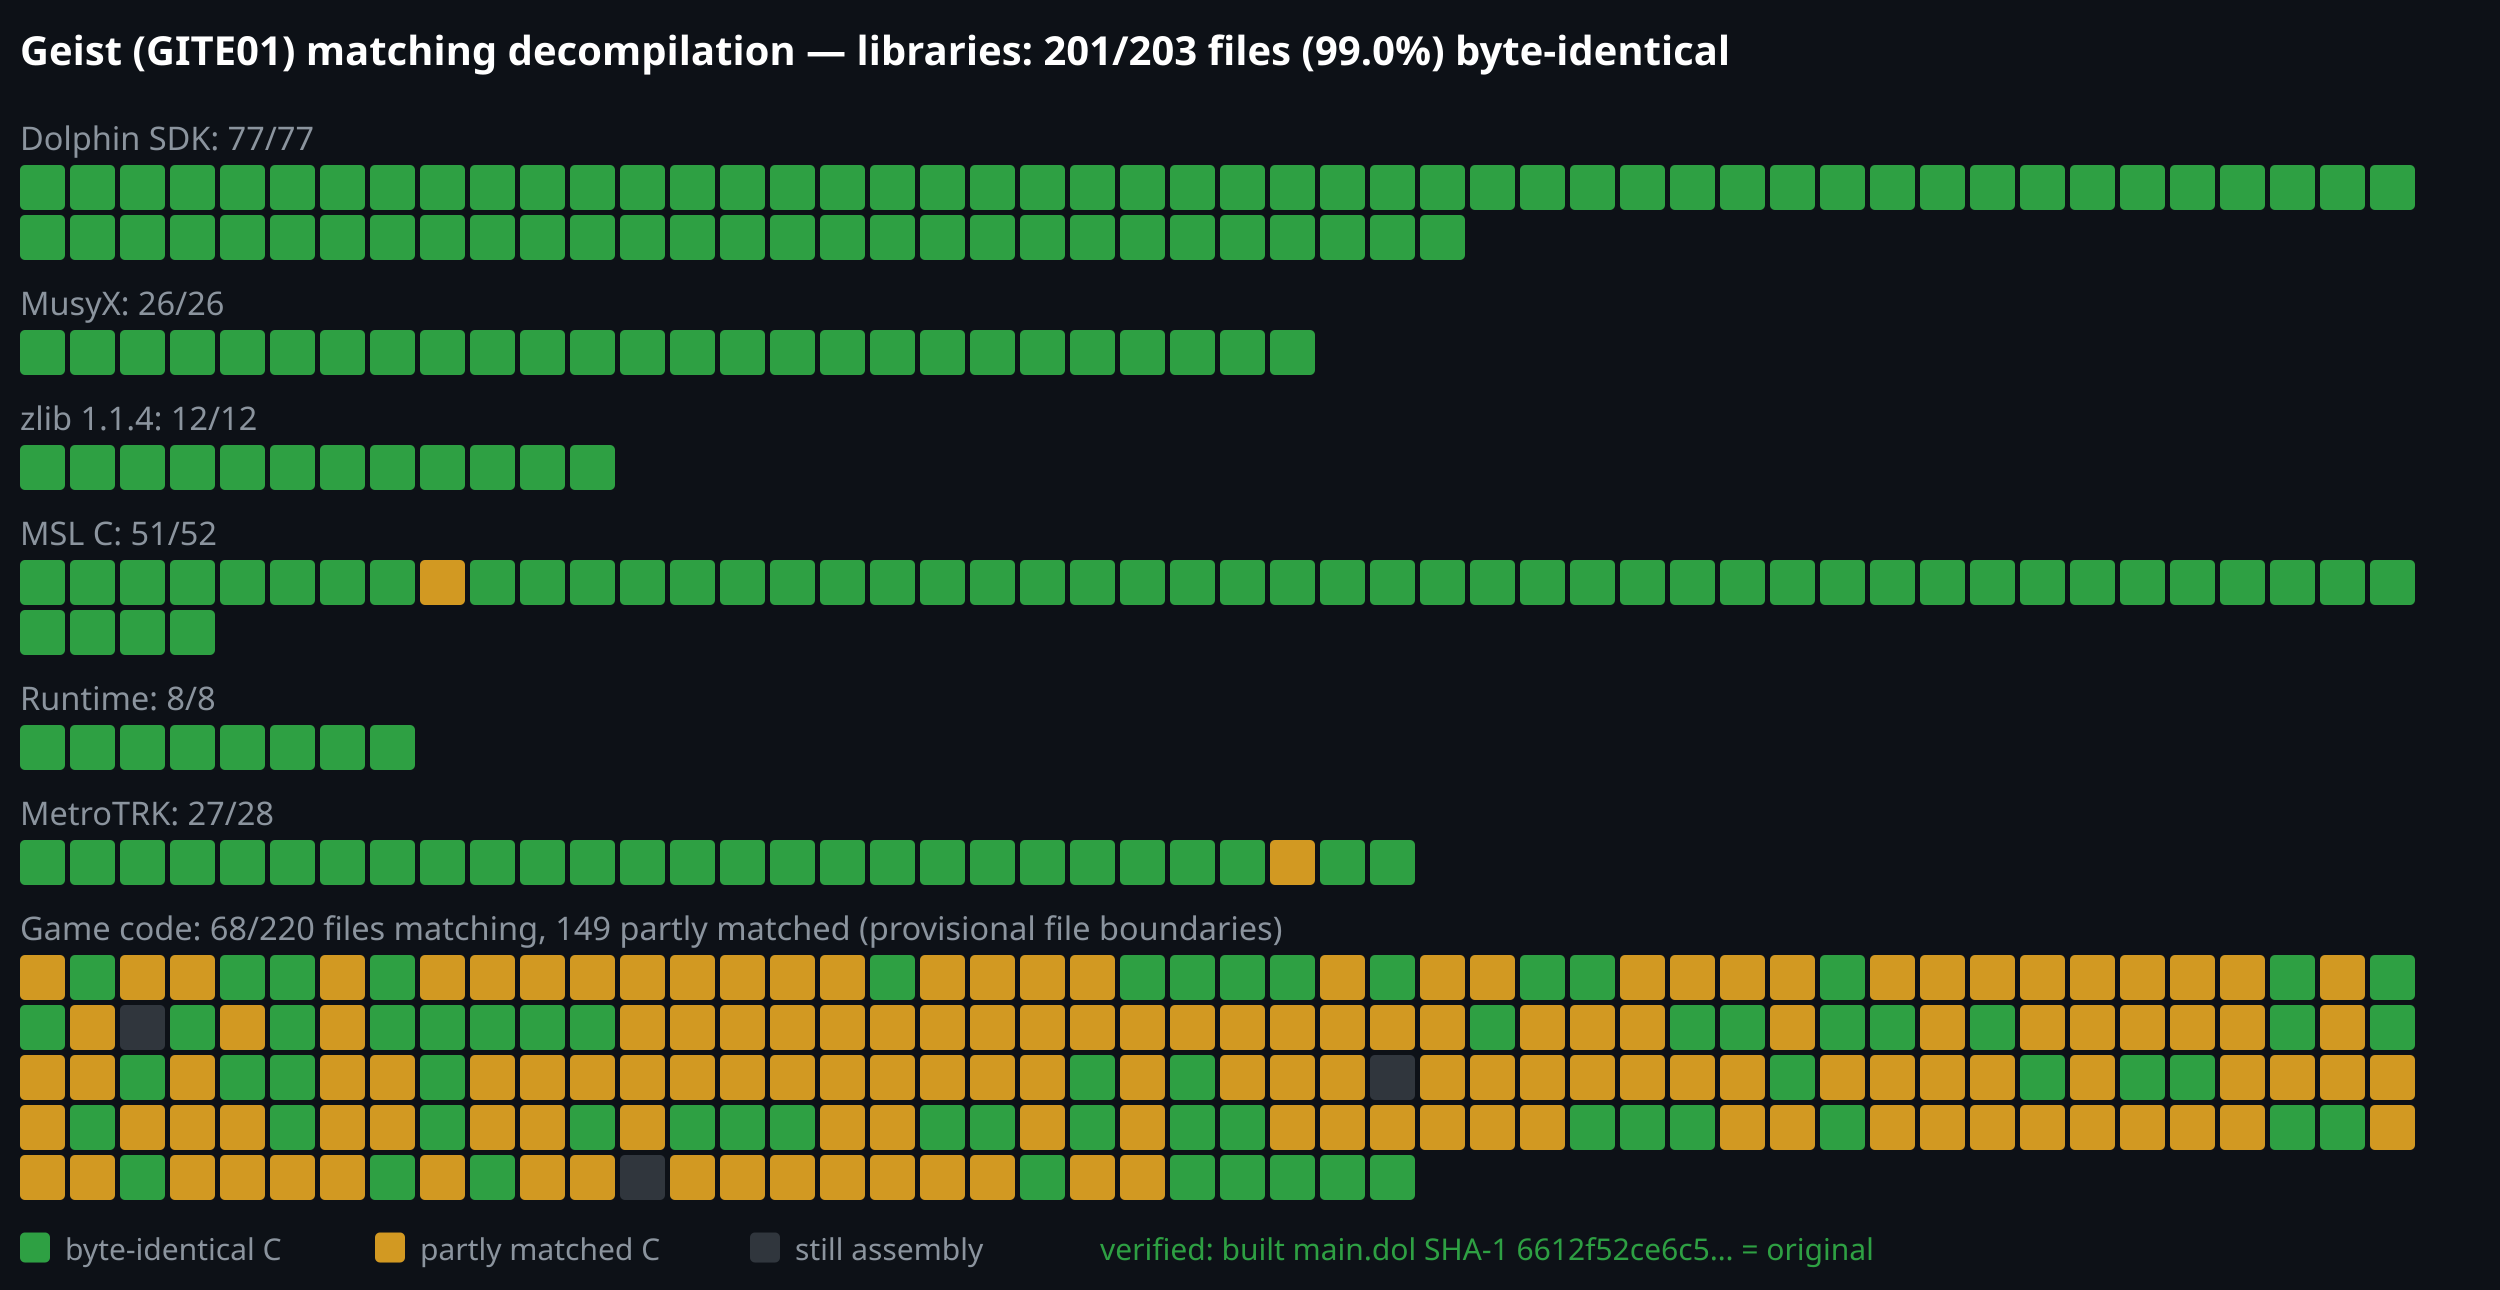
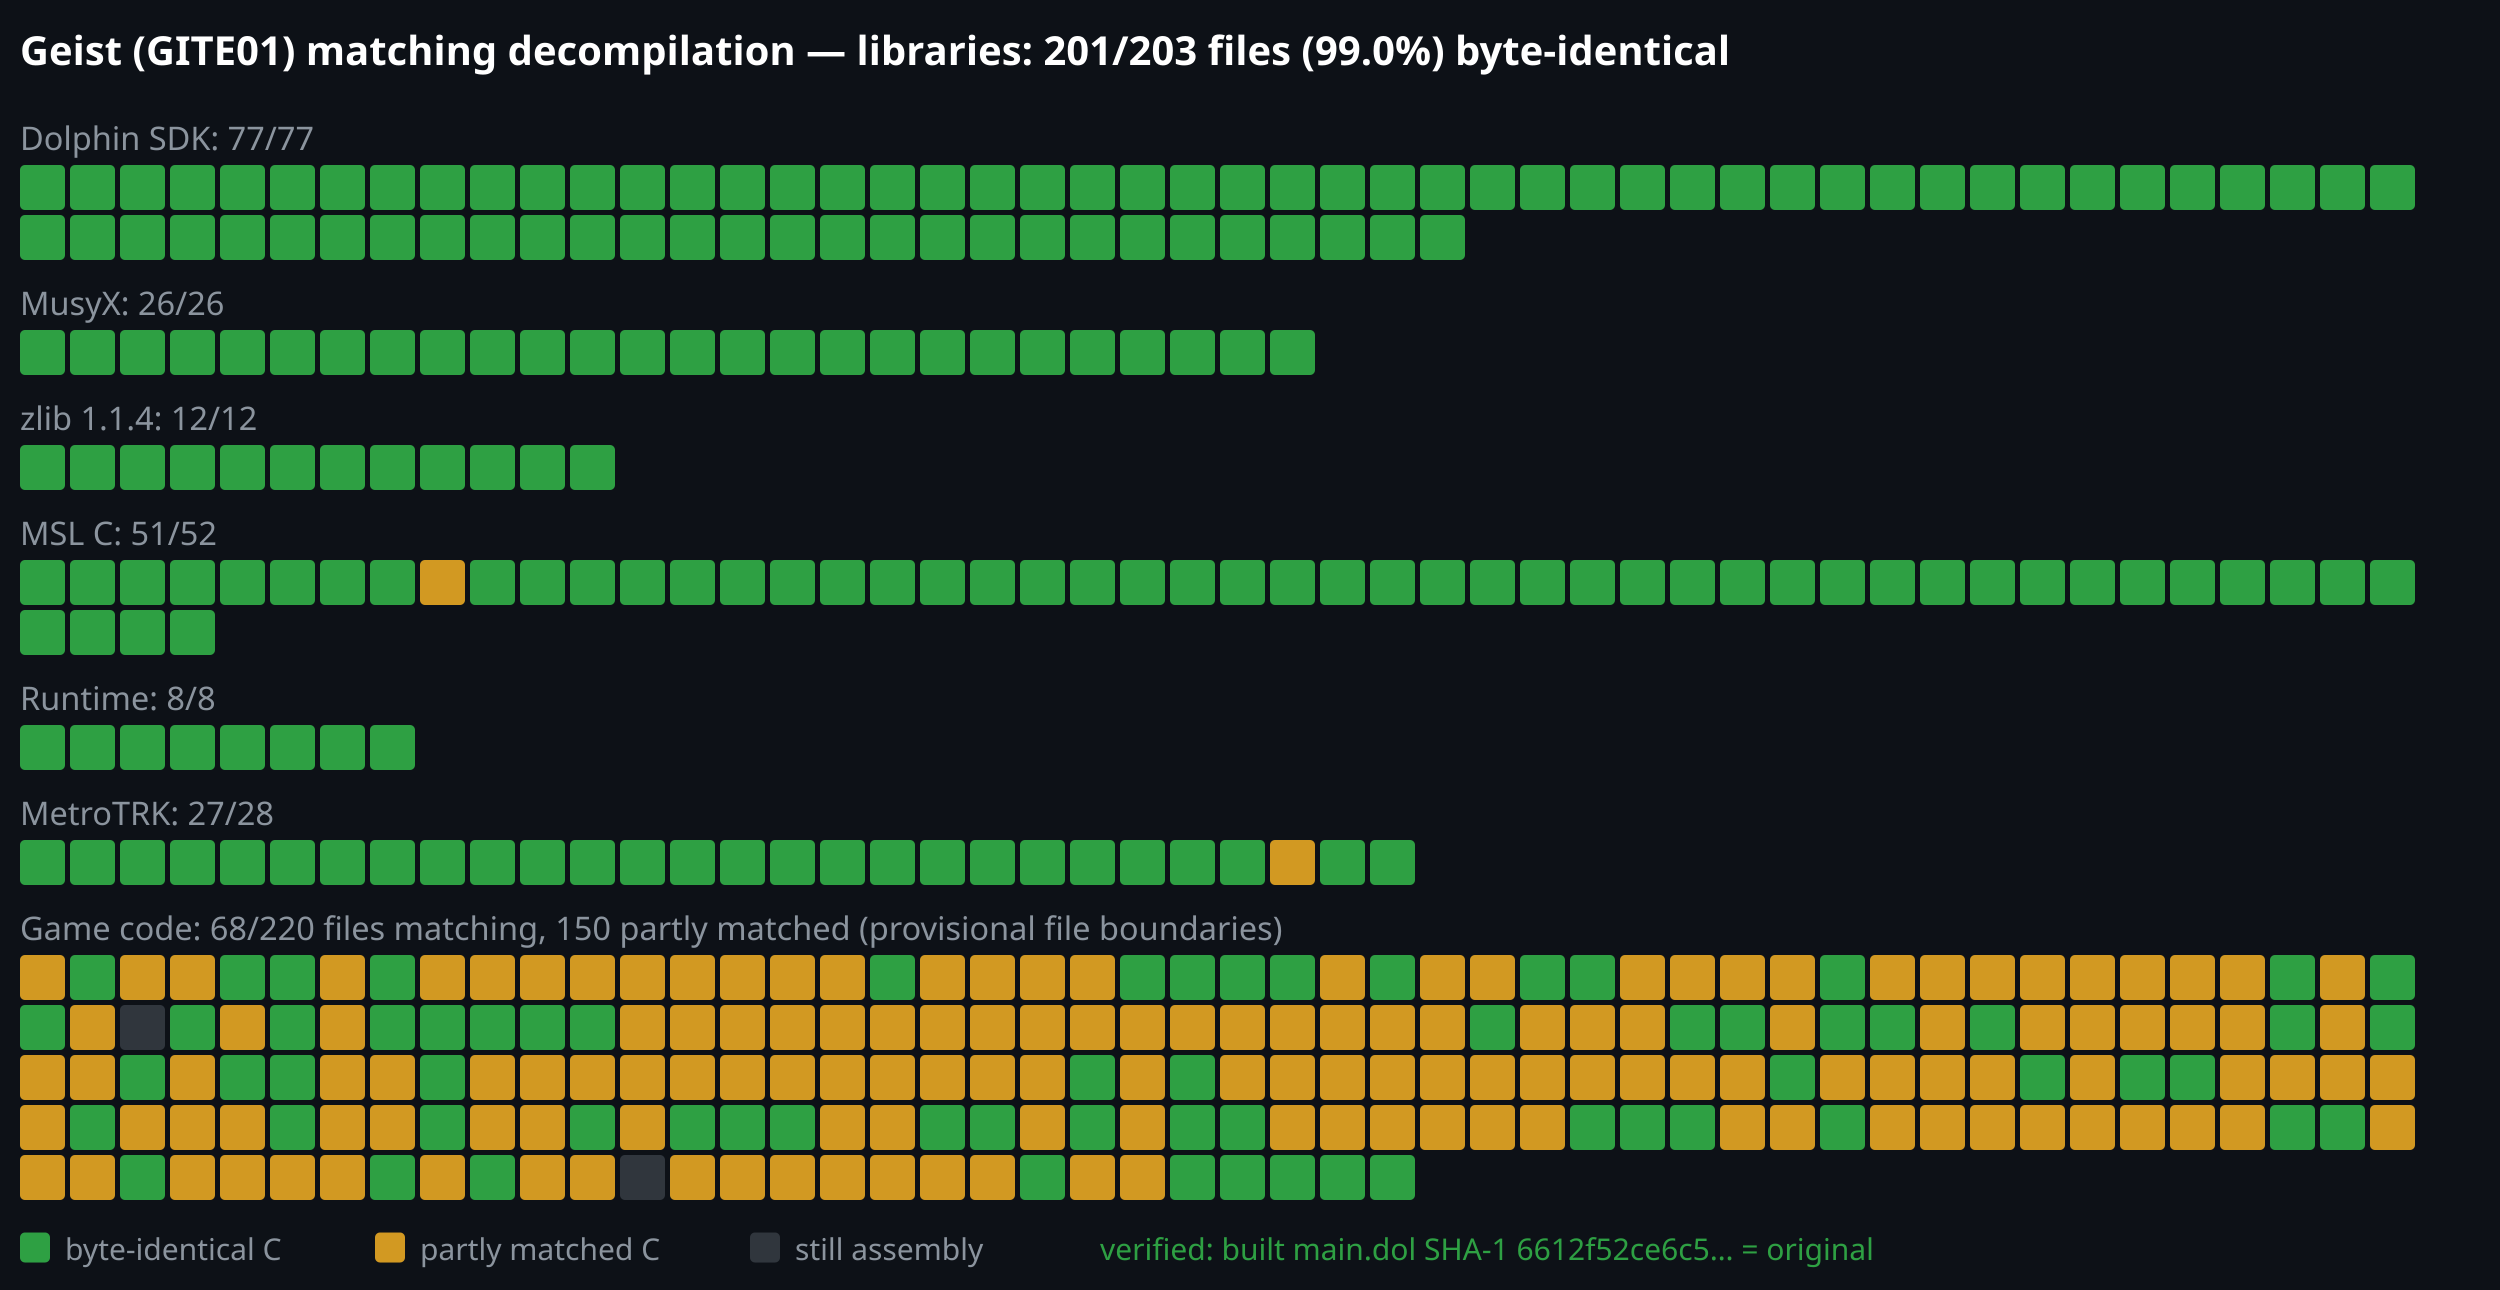
<svg xmlns="http://www.w3.org/2000/svg" viewBox="0 0 1000 516" width="1000" height="516">
  <rect width="1000" height="516" fill="#0d1117" />
  <text x="8" y="26" font-family="sans-serif" font-size="16" font-weight="bold" fill="#ffffff">Geist (GITE01) matching decompilation — libraries: 201/203 files (99.0%) byte-identical</text>
  <text x="8" y="60" font-family="sans-serif" font-size="13" font-weight="normal" fill="#8b949e">Dolphin SDK: 77/77</text>
  <rect x="8" y="66" width="18" height="18" rx="2" fill="#2ea043" />
  <rect x="28" y="66" width="18" height="18" rx="2" fill="#2ea043" />
  <rect x="48" y="66" width="18" height="18" rx="2" fill="#2ea043" />
  <rect x="68" y="66" width="18" height="18" rx="2" fill="#2ea043" />
  <rect x="88" y="66" width="18" height="18" rx="2" fill="#2ea043" />
  <rect x="108" y="66" width="18" height="18" rx="2" fill="#2ea043" />
  <rect x="128" y="66" width="18" height="18" rx="2" fill="#2ea043" />
  <rect x="148" y="66" width="18" height="18" rx="2" fill="#2ea043" />
  <rect x="168" y="66" width="18" height="18" rx="2" fill="#2ea043" />
  <rect x="188" y="66" width="18" height="18" rx="2" fill="#2ea043" />
  <rect x="208" y="66" width="18" height="18" rx="2" fill="#2ea043" />
  <rect x="228" y="66" width="18" height="18" rx="2" fill="#2ea043" />
  <rect x="248" y="66" width="18" height="18" rx="2" fill="#2ea043" />
  <rect x="268" y="66" width="18" height="18" rx="2" fill="#2ea043" />
  <rect x="288" y="66" width="18" height="18" rx="2" fill="#2ea043" />
  <rect x="308" y="66" width="18" height="18" rx="2" fill="#2ea043" />
  <rect x="328" y="66" width="18" height="18" rx="2" fill="#2ea043" />
  <rect x="348" y="66" width="18" height="18" rx="2" fill="#2ea043" />
  <rect x="368" y="66" width="18" height="18" rx="2" fill="#2ea043" />
  <rect x="388" y="66" width="18" height="18" rx="2" fill="#2ea043" />
  <rect x="408" y="66" width="18" height="18" rx="2" fill="#2ea043" />
  <rect x="428" y="66" width="18" height="18" rx="2" fill="#2ea043" />
  <rect x="448" y="66" width="18" height="18" rx="2" fill="#2ea043" />
  <rect x="468" y="66" width="18" height="18" rx="2" fill="#2ea043" />
  <rect x="488" y="66" width="18" height="18" rx="2" fill="#2ea043" />
  <rect x="508" y="66" width="18" height="18" rx="2" fill="#2ea043" />
  <rect x="528" y="66" width="18" height="18" rx="2" fill="#2ea043" />
  <rect x="548" y="66" width="18" height="18" rx="2" fill="#2ea043" />
  <rect x="568" y="66" width="18" height="18" rx="2" fill="#2ea043" />
  <rect x="588" y="66" width="18" height="18" rx="2" fill="#2ea043" />
  <rect x="608" y="66" width="18" height="18" rx="2" fill="#2ea043" />
  <rect x="628" y="66" width="18" height="18" rx="2" fill="#2ea043" />
  <rect x="648" y="66" width="18" height="18" rx="2" fill="#2ea043" />
  <rect x="668" y="66" width="18" height="18" rx="2" fill="#2ea043" />
  <rect x="688" y="66" width="18" height="18" rx="2" fill="#2ea043" />
  <rect x="708" y="66" width="18" height="18" rx="2" fill="#2ea043" />
  <rect x="728" y="66" width="18" height="18" rx="2" fill="#2ea043" />
  <rect x="748" y="66" width="18" height="18" rx="2" fill="#2ea043" />
  <rect x="768" y="66" width="18" height="18" rx="2" fill="#2ea043" />
  <rect x="788" y="66" width="18" height="18" rx="2" fill="#2ea043" />
  <rect x="808" y="66" width="18" height="18" rx="2" fill="#2ea043" />
  <rect x="828" y="66" width="18" height="18" rx="2" fill="#2ea043" />
  <rect x="848" y="66" width="18" height="18" rx="2" fill="#2ea043" />
  <rect x="868" y="66" width="18" height="18" rx="2" fill="#2ea043" />
  <rect x="888" y="66" width="18" height="18" rx="2" fill="#2ea043" />
  <rect x="908" y="66" width="18" height="18" rx="2" fill="#2ea043" />
  <rect x="928" y="66" width="18" height="18" rx="2" fill="#2ea043" />
  <rect x="948" y="66" width="18" height="18" rx="2" fill="#2ea043" />
  <rect x="8" y="86" width="18" height="18" rx="2" fill="#2ea043" />
  <rect x="28" y="86" width="18" height="18" rx="2" fill="#2ea043" />
  <rect x="48" y="86" width="18" height="18" rx="2" fill="#2ea043" />
  <rect x="68" y="86" width="18" height="18" rx="2" fill="#2ea043" />
  <rect x="88" y="86" width="18" height="18" rx="2" fill="#2ea043" />
  <rect x="108" y="86" width="18" height="18" rx="2" fill="#2ea043" />
  <rect x="128" y="86" width="18" height="18" rx="2" fill="#2ea043" />
  <rect x="148" y="86" width="18" height="18" rx="2" fill="#2ea043" />
  <rect x="168" y="86" width="18" height="18" rx="2" fill="#2ea043" />
  <rect x="188" y="86" width="18" height="18" rx="2" fill="#2ea043" />
  <rect x="208" y="86" width="18" height="18" rx="2" fill="#2ea043" />
  <rect x="228" y="86" width="18" height="18" rx="2" fill="#2ea043" />
  <rect x="248" y="86" width="18" height="18" rx="2" fill="#2ea043" />
  <rect x="268" y="86" width="18" height="18" rx="2" fill="#2ea043" />
  <rect x="288" y="86" width="18" height="18" rx="2" fill="#2ea043" />
  <rect x="308" y="86" width="18" height="18" rx="2" fill="#2ea043" />
  <rect x="328" y="86" width="18" height="18" rx="2" fill="#2ea043" />
  <rect x="348" y="86" width="18" height="18" rx="2" fill="#2ea043" />
  <rect x="368" y="86" width="18" height="18" rx="2" fill="#2ea043" />
  <rect x="388" y="86" width="18" height="18" rx="2" fill="#2ea043" />
  <rect x="408" y="86" width="18" height="18" rx="2" fill="#2ea043" />
  <rect x="428" y="86" width="18" height="18" rx="2" fill="#2ea043" />
  <rect x="448" y="86" width="18" height="18" rx="2" fill="#2ea043" />
  <rect x="468" y="86" width="18" height="18" rx="2" fill="#2ea043" />
  <rect x="488" y="86" width="18" height="18" rx="2" fill="#2ea043" />
  <rect x="508" y="86" width="18" height="18" rx="2" fill="#2ea043" />
  <rect x="528" y="86" width="18" height="18" rx="2" fill="#2ea043" />
  <rect x="548" y="86" width="18" height="18" rx="2" fill="#2ea043" />
  <rect x="568" y="86" width="18" height="18" rx="2" fill="#2ea043" />
  <text x="8" y="126" font-family="sans-serif" font-size="13" font-weight="normal" fill="#8b949e">MusyX: 26/26</text>
  <rect x="8" y="132" width="18" height="18" rx="2" fill="#2ea043" />
  <rect x="28" y="132" width="18" height="18" rx="2" fill="#2ea043" />
  <rect x="48" y="132" width="18" height="18" rx="2" fill="#2ea043" />
  <rect x="68" y="132" width="18" height="18" rx="2" fill="#2ea043" />
  <rect x="88" y="132" width="18" height="18" rx="2" fill="#2ea043" />
  <rect x="108" y="132" width="18" height="18" rx="2" fill="#2ea043" />
  <rect x="128" y="132" width="18" height="18" rx="2" fill="#2ea043" />
  <rect x="148" y="132" width="18" height="18" rx="2" fill="#2ea043" />
  <rect x="168" y="132" width="18" height="18" rx="2" fill="#2ea043" />
  <rect x="188" y="132" width="18" height="18" rx="2" fill="#2ea043" />
  <rect x="208" y="132" width="18" height="18" rx="2" fill="#2ea043" />
  <rect x="228" y="132" width="18" height="18" rx="2" fill="#2ea043" />
  <rect x="248" y="132" width="18" height="18" rx="2" fill="#2ea043" />
  <rect x="268" y="132" width="18" height="18" rx="2" fill="#2ea043" />
  <rect x="288" y="132" width="18" height="18" rx="2" fill="#2ea043" />
  <rect x="308" y="132" width="18" height="18" rx="2" fill="#2ea043" />
  <rect x="328" y="132" width="18" height="18" rx="2" fill="#2ea043" />
  <rect x="348" y="132" width="18" height="18" rx="2" fill="#2ea043" />
  <rect x="368" y="132" width="18" height="18" rx="2" fill="#2ea043" />
  <rect x="388" y="132" width="18" height="18" rx="2" fill="#2ea043" />
  <rect x="408" y="132" width="18" height="18" rx="2" fill="#2ea043" />
  <rect x="428" y="132" width="18" height="18" rx="2" fill="#2ea043" />
  <rect x="448" y="132" width="18" height="18" rx="2" fill="#2ea043" />
  <rect x="468" y="132" width="18" height="18" rx="2" fill="#2ea043" />
  <rect x="488" y="132" width="18" height="18" rx="2" fill="#2ea043" />
  <rect x="508" y="132" width="18" height="18" rx="2" fill="#2ea043" />
  <text x="8" y="172" font-family="sans-serif" font-size="13" font-weight="normal" fill="#8b949e">zlib 1.1.4: 12/12</text>
  <rect x="8" y="178" width="18" height="18" rx="2" fill="#2ea043" />
  <rect x="28" y="178" width="18" height="18" rx="2" fill="#2ea043" />
  <rect x="48" y="178" width="18" height="18" rx="2" fill="#2ea043" />
  <rect x="68" y="178" width="18" height="18" rx="2" fill="#2ea043" />
  <rect x="88" y="178" width="18" height="18" rx="2" fill="#2ea043" />
  <rect x="108" y="178" width="18" height="18" rx="2" fill="#2ea043" />
  <rect x="128" y="178" width="18" height="18" rx="2" fill="#2ea043" />
  <rect x="148" y="178" width="18" height="18" rx="2" fill="#2ea043" />
  <rect x="168" y="178" width="18" height="18" rx="2" fill="#2ea043" />
  <rect x="188" y="178" width="18" height="18" rx="2" fill="#2ea043" />
  <rect x="208" y="178" width="18" height="18" rx="2" fill="#2ea043" />
  <rect x="228" y="178" width="18" height="18" rx="2" fill="#2ea043" />
  <text x="8" y="218" font-family="sans-serif" font-size="13" font-weight="normal" fill="#8b949e">MSL C: 51/52</text>
  <rect x="8" y="224" width="18" height="18" rx="2" fill="#2ea043" />
  <rect x="28" y="224" width="18" height="18" rx="2" fill="#2ea043" />
  <rect x="48" y="224" width="18" height="18" rx="2" fill="#2ea043" />
  <rect x="68" y="224" width="18" height="18" rx="2" fill="#2ea043" />
  <rect x="88" y="224" width="18" height="18" rx="2" fill="#2ea043" />
  <rect x="108" y="224" width="18" height="18" rx="2" fill="#2ea043" />
  <rect x="128" y="224" width="18" height="18" rx="2" fill="#2ea043" />
  <rect x="148" y="224" width="18" height="18" rx="2" fill="#2ea043" />
  <rect x="168" y="224" width="18" height="18" rx="2" fill="#d29922" />
  <rect x="188" y="224" width="18" height="18" rx="2" fill="#2ea043" />
  <rect x="208" y="224" width="18" height="18" rx="2" fill="#2ea043" />
  <rect x="228" y="224" width="18" height="18" rx="2" fill="#2ea043" />
  <rect x="248" y="224" width="18" height="18" rx="2" fill="#2ea043" />
  <rect x="268" y="224" width="18" height="18" rx="2" fill="#2ea043" />
  <rect x="288" y="224" width="18" height="18" rx="2" fill="#2ea043" />
  <rect x="308" y="224" width="18" height="18" rx="2" fill="#2ea043" />
  <rect x="328" y="224" width="18" height="18" rx="2" fill="#2ea043" />
  <rect x="348" y="224" width="18" height="18" rx="2" fill="#2ea043" />
  <rect x="368" y="224" width="18" height="18" rx="2" fill="#2ea043" />
  <rect x="388" y="224" width="18" height="18" rx="2" fill="#2ea043" />
  <rect x="408" y="224" width="18" height="18" rx="2" fill="#2ea043" />
  <rect x="428" y="224" width="18" height="18" rx="2" fill="#2ea043" />
  <rect x="448" y="224" width="18" height="18" rx="2" fill="#2ea043" />
  <rect x="468" y="224" width="18" height="18" rx="2" fill="#2ea043" />
  <rect x="488" y="224" width="18" height="18" rx="2" fill="#2ea043" />
  <rect x="508" y="224" width="18" height="18" rx="2" fill="#2ea043" />
  <rect x="528" y="224" width="18" height="18" rx="2" fill="#2ea043" />
  <rect x="548" y="224" width="18" height="18" rx="2" fill="#2ea043" />
  <rect x="568" y="224" width="18" height="18" rx="2" fill="#2ea043" />
  <rect x="588" y="224" width="18" height="18" rx="2" fill="#2ea043" />
  <rect x="608" y="224" width="18" height="18" rx="2" fill="#2ea043" />
  <rect x="628" y="224" width="18" height="18" rx="2" fill="#2ea043" />
  <rect x="648" y="224" width="18" height="18" rx="2" fill="#2ea043" />
  <rect x="668" y="224" width="18" height="18" rx="2" fill="#2ea043" />
  <rect x="688" y="224" width="18" height="18" rx="2" fill="#2ea043" />
  <rect x="708" y="224" width="18" height="18" rx="2" fill="#2ea043" />
  <rect x="728" y="224" width="18" height="18" rx="2" fill="#2ea043" />
  <rect x="748" y="224" width="18" height="18" rx="2" fill="#2ea043" />
  <rect x="768" y="224" width="18" height="18" rx="2" fill="#2ea043" />
  <rect x="788" y="224" width="18" height="18" rx="2" fill="#2ea043" />
  <rect x="808" y="224" width="18" height="18" rx="2" fill="#2ea043" />
  <rect x="828" y="224" width="18" height="18" rx="2" fill="#2ea043" />
  <rect x="848" y="224" width="18" height="18" rx="2" fill="#2ea043" />
  <rect x="868" y="224" width="18" height="18" rx="2" fill="#2ea043" />
  <rect x="888" y="224" width="18" height="18" rx="2" fill="#2ea043" />
  <rect x="908" y="224" width="18" height="18" rx="2" fill="#2ea043" />
  <rect x="928" y="224" width="18" height="18" rx="2" fill="#2ea043" />
  <rect x="948" y="224" width="18" height="18" rx="2" fill="#2ea043" />
  <rect x="8" y="244" width="18" height="18" rx="2" fill="#2ea043" />
  <rect x="28" y="244" width="18" height="18" rx="2" fill="#2ea043" />
  <rect x="48" y="244" width="18" height="18" rx="2" fill="#2ea043" />
  <rect x="68" y="244" width="18" height="18" rx="2" fill="#2ea043" />
  <text x="8" y="284" font-family="sans-serif" font-size="13" font-weight="normal" fill="#8b949e">Runtime: 8/8</text>
  <rect x="8" y="290" width="18" height="18" rx="2" fill="#2ea043" />
  <rect x="28" y="290" width="18" height="18" rx="2" fill="#2ea043" />
  <rect x="48" y="290" width="18" height="18" rx="2" fill="#2ea043" />
  <rect x="68" y="290" width="18" height="18" rx="2" fill="#2ea043" />
  <rect x="88" y="290" width="18" height="18" rx="2" fill="#2ea043" />
  <rect x="108" y="290" width="18" height="18" rx="2" fill="#2ea043" />
  <rect x="128" y="290" width="18" height="18" rx="2" fill="#2ea043" />
  <rect x="148" y="290" width="18" height="18" rx="2" fill="#2ea043" />
  <text x="8" y="330" font-family="sans-serif" font-size="13" font-weight="normal" fill="#8b949e">MetroTRK: 27/28</text>
  <rect x="8" y="336" width="18" height="18" rx="2" fill="#2ea043" />
  <rect x="28" y="336" width="18" height="18" rx="2" fill="#2ea043" />
  <rect x="48" y="336" width="18" height="18" rx="2" fill="#2ea043" />
  <rect x="68" y="336" width="18" height="18" rx="2" fill="#2ea043" />
  <rect x="88" y="336" width="18" height="18" rx="2" fill="#2ea043" />
  <rect x="108" y="336" width="18" height="18" rx="2" fill="#2ea043" />
  <rect x="128" y="336" width="18" height="18" rx="2" fill="#2ea043" />
  <rect x="148" y="336" width="18" height="18" rx="2" fill="#2ea043" />
  <rect x="168" y="336" width="18" height="18" rx="2" fill="#2ea043" />
  <rect x="188" y="336" width="18" height="18" rx="2" fill="#2ea043" />
  <rect x="208" y="336" width="18" height="18" rx="2" fill="#2ea043" />
  <rect x="228" y="336" width="18" height="18" rx="2" fill="#2ea043" />
  <rect x="248" y="336" width="18" height="18" rx="2" fill="#2ea043" />
  <rect x="268" y="336" width="18" height="18" rx="2" fill="#2ea043" />
  <rect x="288" y="336" width="18" height="18" rx="2" fill="#2ea043" />
  <rect x="308" y="336" width="18" height="18" rx="2" fill="#2ea043" />
  <rect x="328" y="336" width="18" height="18" rx="2" fill="#2ea043" />
  <rect x="348" y="336" width="18" height="18" rx="2" fill="#2ea043" />
  <rect x="368" y="336" width="18" height="18" rx="2" fill="#2ea043" />
  <rect x="388" y="336" width="18" height="18" rx="2" fill="#2ea043" />
  <rect x="408" y="336" width="18" height="18" rx="2" fill="#2ea043" />
  <rect x="428" y="336" width="18" height="18" rx="2" fill="#2ea043" />
  <rect x="448" y="336" width="18" height="18" rx="2" fill="#2ea043" />
  <rect x="468" y="336" width="18" height="18" rx="2" fill="#2ea043" />
  <rect x="488" y="336" width="18" height="18" rx="2" fill="#2ea043" />
  <rect x="508" y="336" width="18" height="18" rx="2" fill="#d29922" />
  <rect x="528" y="336" width="18" height="18" rx="2" fill="#2ea043" />
  <rect x="548" y="336" width="18" height="18" rx="2" fill="#2ea043" />
-   <text x="8" y="376" font-family="sans-serif" font-size="13" font-weight="normal" fill="#8b949e">Game code: 68/220 files matching, 149 partly matched (provisional file boundaries)</text>
+   <text x="8" y="376" font-family="sans-serif" font-size="13" font-weight="normal" fill="#8b949e">Game code: 68/220 files matching, 150 partly matched (provisional file boundaries)</text>
  <rect x="8" y="382" width="18" height="18" rx="2" fill="#d29922" />
  <rect x="28" y="382" width="18" height="18" rx="2" fill="#2ea043" />
  <rect x="48" y="382" width="18" height="18" rx="2" fill="#d29922" />
  <rect x="68" y="382" width="18" height="18" rx="2" fill="#d29922" />
  <rect x="88" y="382" width="18" height="18" rx="2" fill="#2ea043" />
  <rect x="108" y="382" width="18" height="18" rx="2" fill="#2ea043" />
  <rect x="128" y="382" width="18" height="18" rx="2" fill="#d29922" />
  <rect x="148" y="382" width="18" height="18" rx="2" fill="#2ea043" />
  <rect x="168" y="382" width="18" height="18" rx="2" fill="#d29922" />
  <rect x="188" y="382" width="18" height="18" rx="2" fill="#d29922" />
  <rect x="208" y="382" width="18" height="18" rx="2" fill="#d29922" />
  <rect x="228" y="382" width="18" height="18" rx="2" fill="#d29922" />
  <rect x="248" y="382" width="18" height="18" rx="2" fill="#d29922" />
  <rect x="268" y="382" width="18" height="18" rx="2" fill="#d29922" />
  <rect x="288" y="382" width="18" height="18" rx="2" fill="#d29922" />
  <rect x="308" y="382" width="18" height="18" rx="2" fill="#d29922" />
  <rect x="328" y="382" width="18" height="18" rx="2" fill="#d29922" />
  <rect x="348" y="382" width="18" height="18" rx="2" fill="#2ea043" />
  <rect x="368" y="382" width="18" height="18" rx="2" fill="#d29922" />
  <rect x="388" y="382" width="18" height="18" rx="2" fill="#d29922" />
  <rect x="408" y="382" width="18" height="18" rx="2" fill="#d29922" />
  <rect x="428" y="382" width="18" height="18" rx="2" fill="#d29922" />
  <rect x="448" y="382" width="18" height="18" rx="2" fill="#2ea043" />
  <rect x="468" y="382" width="18" height="18" rx="2" fill="#2ea043" />
  <rect x="488" y="382" width="18" height="18" rx="2" fill="#2ea043" />
  <rect x="508" y="382" width="18" height="18" rx="2" fill="#2ea043" />
  <rect x="528" y="382" width="18" height="18" rx="2" fill="#d29922" />
  <rect x="548" y="382" width="18" height="18" rx="2" fill="#2ea043" />
  <rect x="568" y="382" width="18" height="18" rx="2" fill="#d29922" />
  <rect x="588" y="382" width="18" height="18" rx="2" fill="#d29922" />
  <rect x="608" y="382" width="18" height="18" rx="2" fill="#2ea043" />
  <rect x="628" y="382" width="18" height="18" rx="2" fill="#2ea043" />
  <rect x="648" y="382" width="18" height="18" rx="2" fill="#d29922" />
  <rect x="668" y="382" width="18" height="18" rx="2" fill="#d29922" />
  <rect x="688" y="382" width="18" height="18" rx="2" fill="#d29922" />
  <rect x="708" y="382" width="18" height="18" rx="2" fill="#d29922" />
  <rect x="728" y="382" width="18" height="18" rx="2" fill="#2ea043" />
  <rect x="748" y="382" width="18" height="18" rx="2" fill="#d29922" />
  <rect x="768" y="382" width="18" height="18" rx="2" fill="#d29922" />
  <rect x="788" y="382" width="18" height="18" rx="2" fill="#d29922" />
  <rect x="808" y="382" width="18" height="18" rx="2" fill="#d29922" />
  <rect x="828" y="382" width="18" height="18" rx="2" fill="#d29922" />
  <rect x="848" y="382" width="18" height="18" rx="2" fill="#d29922" />
  <rect x="868" y="382" width="18" height="18" rx="2" fill="#d29922" />
  <rect x="888" y="382" width="18" height="18" rx="2" fill="#d29922" />
  <rect x="908" y="382" width="18" height="18" rx="2" fill="#2ea043" />
  <rect x="928" y="382" width="18" height="18" rx="2" fill="#d29922" />
  <rect x="948" y="382" width="18" height="18" rx="2" fill="#2ea043" />
  <rect x="8" y="402" width="18" height="18" rx="2" fill="#2ea043" />
  <rect x="28" y="402" width="18" height="18" rx="2" fill="#d29922" />
  <rect x="48" y="402" width="18" height="18" rx="2" fill="#30363d" />
  <rect x="68" y="402" width="18" height="18" rx="2" fill="#2ea043" />
  <rect x="88" y="402" width="18" height="18" rx="2" fill="#d29922" />
  <rect x="108" y="402" width="18" height="18" rx="2" fill="#2ea043" />
  <rect x="128" y="402" width="18" height="18" rx="2" fill="#d29922" />
  <rect x="148" y="402" width="18" height="18" rx="2" fill="#2ea043" />
  <rect x="168" y="402" width="18" height="18" rx="2" fill="#2ea043" />
  <rect x="188" y="402" width="18" height="18" rx="2" fill="#2ea043" />
  <rect x="208" y="402" width="18" height="18" rx="2" fill="#2ea043" />
  <rect x="228" y="402" width="18" height="18" rx="2" fill="#2ea043" />
  <rect x="248" y="402" width="18" height="18" rx="2" fill="#d29922" />
  <rect x="268" y="402" width="18" height="18" rx="2" fill="#d29922" />
  <rect x="288" y="402" width="18" height="18" rx="2" fill="#d29922" />
  <rect x="308" y="402" width="18" height="18" rx="2" fill="#d29922" />
  <rect x="328" y="402" width="18" height="18" rx="2" fill="#d29922" />
  <rect x="348" y="402" width="18" height="18" rx="2" fill="#d29922" />
  <rect x="368" y="402" width="18" height="18" rx="2" fill="#d29922" />
  <rect x="388" y="402" width="18" height="18" rx="2" fill="#d29922" />
  <rect x="408" y="402" width="18" height="18" rx="2" fill="#d29922" />
  <rect x="428" y="402" width="18" height="18" rx="2" fill="#d29922" />
  <rect x="448" y="402" width="18" height="18" rx="2" fill="#d29922" />
  <rect x="468" y="402" width="18" height="18" rx="2" fill="#d29922" />
  <rect x="488" y="402" width="18" height="18" rx="2" fill="#d29922" />
  <rect x="508" y="402" width="18" height="18" rx="2" fill="#d29922" />
  <rect x="528" y="402" width="18" height="18" rx="2" fill="#d29922" />
  <rect x="548" y="402" width="18" height="18" rx="2" fill="#d29922" />
  <rect x="568" y="402" width="18" height="18" rx="2" fill="#d29922" />
  <rect x="588" y="402" width="18" height="18" rx="2" fill="#2ea043" />
  <rect x="608" y="402" width="18" height="18" rx="2" fill="#d29922" />
  <rect x="628" y="402" width="18" height="18" rx="2" fill="#d29922" />
  <rect x="648" y="402" width="18" height="18" rx="2" fill="#d29922" />
  <rect x="668" y="402" width="18" height="18" rx="2" fill="#2ea043" />
  <rect x="688" y="402" width="18" height="18" rx="2" fill="#2ea043" />
  <rect x="708" y="402" width="18" height="18" rx="2" fill="#d29922" />
  <rect x="728" y="402" width="18" height="18" rx="2" fill="#2ea043" />
  <rect x="748" y="402" width="18" height="18" rx="2" fill="#2ea043" />
  <rect x="768" y="402" width="18" height="18" rx="2" fill="#d29922" />
  <rect x="788" y="402" width="18" height="18" rx="2" fill="#2ea043" />
  <rect x="808" y="402" width="18" height="18" rx="2" fill="#d29922" />
  <rect x="828" y="402" width="18" height="18" rx="2" fill="#d29922" />
  <rect x="848" y="402" width="18" height="18" rx="2" fill="#d29922" />
  <rect x="868" y="402" width="18" height="18" rx="2" fill="#d29922" />
  <rect x="888" y="402" width="18" height="18" rx="2" fill="#d29922" />
  <rect x="908" y="402" width="18" height="18" rx="2" fill="#2ea043" />
  <rect x="928" y="402" width="18" height="18" rx="2" fill="#d29922" />
  <rect x="948" y="402" width="18" height="18" rx="2" fill="#2ea043" />
  <rect x="8" y="422" width="18" height="18" rx="2" fill="#d29922" />
  <rect x="28" y="422" width="18" height="18" rx="2" fill="#d29922" />
  <rect x="48" y="422" width="18" height="18" rx="2" fill="#2ea043" />
  <rect x="68" y="422" width="18" height="18" rx="2" fill="#d29922" />
  <rect x="88" y="422" width="18" height="18" rx="2" fill="#2ea043" />
  <rect x="108" y="422" width="18" height="18" rx="2" fill="#2ea043" />
  <rect x="128" y="422" width="18" height="18" rx="2" fill="#d29922" />
  <rect x="148" y="422" width="18" height="18" rx="2" fill="#d29922" />
  <rect x="168" y="422" width="18" height="18" rx="2" fill="#2ea043" />
  <rect x="188" y="422" width="18" height="18" rx="2" fill="#d29922" />
  <rect x="208" y="422" width="18" height="18" rx="2" fill="#d29922" />
  <rect x="228" y="422" width="18" height="18" rx="2" fill="#d29922" />
  <rect x="248" y="422" width="18" height="18" rx="2" fill="#d29922" />
  <rect x="268" y="422" width="18" height="18" rx="2" fill="#d29922" />
  <rect x="288" y="422" width="18" height="18" rx="2" fill="#d29922" />
  <rect x="308" y="422" width="18" height="18" rx="2" fill="#d29922" />
  <rect x="328" y="422" width="18" height="18" rx="2" fill="#d29922" />
  <rect x="348" y="422" width="18" height="18" rx="2" fill="#d29922" />
  <rect x="368" y="422" width="18" height="18" rx="2" fill="#d29922" />
  <rect x="388" y="422" width="18" height="18" rx="2" fill="#d29922" />
  <rect x="408" y="422" width="18" height="18" rx="2" fill="#d29922" />
  <rect x="428" y="422" width="18" height="18" rx="2" fill="#2ea043" />
  <rect x="448" y="422" width="18" height="18" rx="2" fill="#d29922" />
  <rect x="468" y="422" width="18" height="18" rx="2" fill="#2ea043" />
  <rect x="488" y="422" width="18" height="18" rx="2" fill="#d29922" />
  <rect x="508" y="422" width="18" height="18" rx="2" fill="#d29922" />
  <rect x="528" y="422" width="18" height="18" rx="2" fill="#d29922" />
-   <rect x="548" y="422" width="18" height="18" rx="2" fill="#30363d" />
+   <rect x="548" y="422" width="18" height="18" rx="2" fill="#d29922" />
  <rect x="568" y="422" width="18" height="18" rx="2" fill="#d29922" />
  <rect x="588" y="422" width="18" height="18" rx="2" fill="#d29922" />
  <rect x="608" y="422" width="18" height="18" rx="2" fill="#d29922" />
  <rect x="628" y="422" width="18" height="18" rx="2" fill="#d29922" />
  <rect x="648" y="422" width="18" height="18" rx="2" fill="#d29922" />
  <rect x="668" y="422" width="18" height="18" rx="2" fill="#d29922" />
  <rect x="688" y="422" width="18" height="18" rx="2" fill="#d29922" />
  <rect x="708" y="422" width="18" height="18" rx="2" fill="#2ea043" />
  <rect x="728" y="422" width="18" height="18" rx="2" fill="#d29922" />
  <rect x="748" y="422" width="18" height="18" rx="2" fill="#d29922" />
  <rect x="768" y="422" width="18" height="18" rx="2" fill="#d29922" />
  <rect x="788" y="422" width="18" height="18" rx="2" fill="#d29922" />
  <rect x="808" y="422" width="18" height="18" rx="2" fill="#2ea043" />
  <rect x="828" y="422" width="18" height="18" rx="2" fill="#d29922" />
  <rect x="848" y="422" width="18" height="18" rx="2" fill="#2ea043" />
  <rect x="868" y="422" width="18" height="18" rx="2" fill="#2ea043" />
  <rect x="888" y="422" width="18" height="18" rx="2" fill="#d29922" />
  <rect x="908" y="422" width="18" height="18" rx="2" fill="#d29922" />
  <rect x="928" y="422" width="18" height="18" rx="2" fill="#d29922" />
  <rect x="948" y="422" width="18" height="18" rx="2" fill="#d29922" />
  <rect x="8" y="442" width="18" height="18" rx="2" fill="#d29922" />
  <rect x="28" y="442" width="18" height="18" rx="2" fill="#2ea043" />
  <rect x="48" y="442" width="18" height="18" rx="2" fill="#d29922" />
  <rect x="68" y="442" width="18" height="18" rx="2" fill="#d29922" />
  <rect x="88" y="442" width="18" height="18" rx="2" fill="#d29922" />
  <rect x="108" y="442" width="18" height="18" rx="2" fill="#2ea043" />
  <rect x="128" y="442" width="18" height="18" rx="2" fill="#d29922" />
  <rect x="148" y="442" width="18" height="18" rx="2" fill="#d29922" />
  <rect x="168" y="442" width="18" height="18" rx="2" fill="#2ea043" />
  <rect x="188" y="442" width="18" height="18" rx="2" fill="#d29922" />
  <rect x="208" y="442" width="18" height="18" rx="2" fill="#d29922" />
  <rect x="228" y="442" width="18" height="18" rx="2" fill="#2ea043" />
  <rect x="248" y="442" width="18" height="18" rx="2" fill="#d29922" />
  <rect x="268" y="442" width="18" height="18" rx="2" fill="#2ea043" />
  <rect x="288" y="442" width="18" height="18" rx="2" fill="#2ea043" />
  <rect x="308" y="442" width="18" height="18" rx="2" fill="#2ea043" />
  <rect x="328" y="442" width="18" height="18" rx="2" fill="#d29922" />
  <rect x="348" y="442" width="18" height="18" rx="2" fill="#d29922" />
  <rect x="368" y="442" width="18" height="18" rx="2" fill="#2ea043" />
  <rect x="388" y="442" width="18" height="18" rx="2" fill="#2ea043" />
  <rect x="408" y="442" width="18" height="18" rx="2" fill="#d29922" />
  <rect x="428" y="442" width="18" height="18" rx="2" fill="#2ea043" />
  <rect x="448" y="442" width="18" height="18" rx="2" fill="#d29922" />
  <rect x="468" y="442" width="18" height="18" rx="2" fill="#2ea043" />
  <rect x="488" y="442" width="18" height="18" rx="2" fill="#2ea043" />
  <rect x="508" y="442" width="18" height="18" rx="2" fill="#d29922" />
  <rect x="528" y="442" width="18" height="18" rx="2" fill="#d29922" />
  <rect x="548" y="442" width="18" height="18" rx="2" fill="#d29922" />
  <rect x="568" y="442" width="18" height="18" rx="2" fill="#d29922" />
  <rect x="588" y="442" width="18" height="18" rx="2" fill="#d29922" />
  <rect x="608" y="442" width="18" height="18" rx="2" fill="#d29922" />
  <rect x="628" y="442" width="18" height="18" rx="2" fill="#2ea043" />
  <rect x="648" y="442" width="18" height="18" rx="2" fill="#2ea043" />
  <rect x="668" y="442" width="18" height="18" rx="2" fill="#2ea043" />
  <rect x="688" y="442" width="18" height="18" rx="2" fill="#d29922" />
  <rect x="708" y="442" width="18" height="18" rx="2" fill="#d29922" />
  <rect x="728" y="442" width="18" height="18" rx="2" fill="#2ea043" />
  <rect x="748" y="442" width="18" height="18" rx="2" fill="#d29922" />
  <rect x="768" y="442" width="18" height="18" rx="2" fill="#d29922" />
  <rect x="788" y="442" width="18" height="18" rx="2" fill="#d29922" />
  <rect x="808" y="442" width="18" height="18" rx="2" fill="#d29922" />
  <rect x="828" y="442" width="18" height="18" rx="2" fill="#d29922" />
  <rect x="848" y="442" width="18" height="18" rx="2" fill="#d29922" />
  <rect x="868" y="442" width="18" height="18" rx="2" fill="#d29922" />
  <rect x="888" y="442" width="18" height="18" rx="2" fill="#d29922" />
  <rect x="908" y="442" width="18" height="18" rx="2" fill="#2ea043" />
  <rect x="928" y="442" width="18" height="18" rx="2" fill="#2ea043" />
  <rect x="948" y="442" width="18" height="18" rx="2" fill="#d29922" />
  <rect x="8" y="462" width="18" height="18" rx="2" fill="#d29922" />
  <rect x="28" y="462" width="18" height="18" rx="2" fill="#d29922" />
  <rect x="48" y="462" width="18" height="18" rx="2" fill="#2ea043" />
  <rect x="68" y="462" width="18" height="18" rx="2" fill="#d29922" />
  <rect x="88" y="462" width="18" height="18" rx="2" fill="#d29922" />
  <rect x="108" y="462" width="18" height="18" rx="2" fill="#d29922" />
  <rect x="128" y="462" width="18" height="18" rx="2" fill="#d29922" />
  <rect x="148" y="462" width="18" height="18" rx="2" fill="#2ea043" />
  <rect x="168" y="462" width="18" height="18" rx="2" fill="#d29922" />
  <rect x="188" y="462" width="18" height="18" rx="2" fill="#2ea043" />
  <rect x="208" y="462" width="18" height="18" rx="2" fill="#d29922" />
  <rect x="228" y="462" width="18" height="18" rx="2" fill="#d29922" />
  <rect x="248" y="462" width="18" height="18" rx="2" fill="#30363d" />
  <rect x="268" y="462" width="18" height="18" rx="2" fill="#d29922" />
  <rect x="288" y="462" width="18" height="18" rx="2" fill="#d29922" />
  <rect x="308" y="462" width="18" height="18" rx="2" fill="#d29922" />
  <rect x="328" y="462" width="18" height="18" rx="2" fill="#d29922" />
  <rect x="348" y="462" width="18" height="18" rx="2" fill="#d29922" />
  <rect x="368" y="462" width="18" height="18" rx="2" fill="#d29922" />
  <rect x="388" y="462" width="18" height="18" rx="2" fill="#d29922" />
  <rect x="408" y="462" width="18" height="18" rx="2" fill="#2ea043" />
  <rect x="428" y="462" width="18" height="18" rx="2" fill="#d29922" />
  <rect x="448" y="462" width="18" height="18" rx="2" fill="#d29922" />
  <rect x="468" y="462" width="18" height="18" rx="2" fill="#2ea043" />
  <rect x="488" y="462" width="18" height="18" rx="2" fill="#2ea043" />
  <rect x="508" y="462" width="18" height="18" rx="2" fill="#2ea043" />
  <rect x="528" y="462" width="18" height="18" rx="2" fill="#2ea043" />
  <rect x="548" y="462" width="18" height="18" rx="2" fill="#2ea043" />
  <rect x="8" y="493" width="12" height="12" rx="2" fill="#2ea043" />
  <text x="26" y="504" font-family="sans-serif" font-size="12" font-weight="normal" fill="#8b949e">byte-identical C</text>
  <rect x="150" y="493" width="12" height="12" rx="2" fill="#d29922" />
  <text x="168" y="504" font-family="sans-serif" font-size="12" font-weight="normal" fill="#8b949e">partly matched C</text>
  <rect x="300" y="493" width="12" height="12" rx="2" fill="#30363d" />
  <text x="318" y="504" font-family="sans-serif" font-size="12" font-weight="normal" fill="#8b949e">still assembly</text>
  <text x="440" y="504" font-family="sans-serif" font-size="12" font-weight="normal" fill="#2ea043">verified: built main.dol SHA-1 6612f52ce6c5… = original</text>
</svg>
